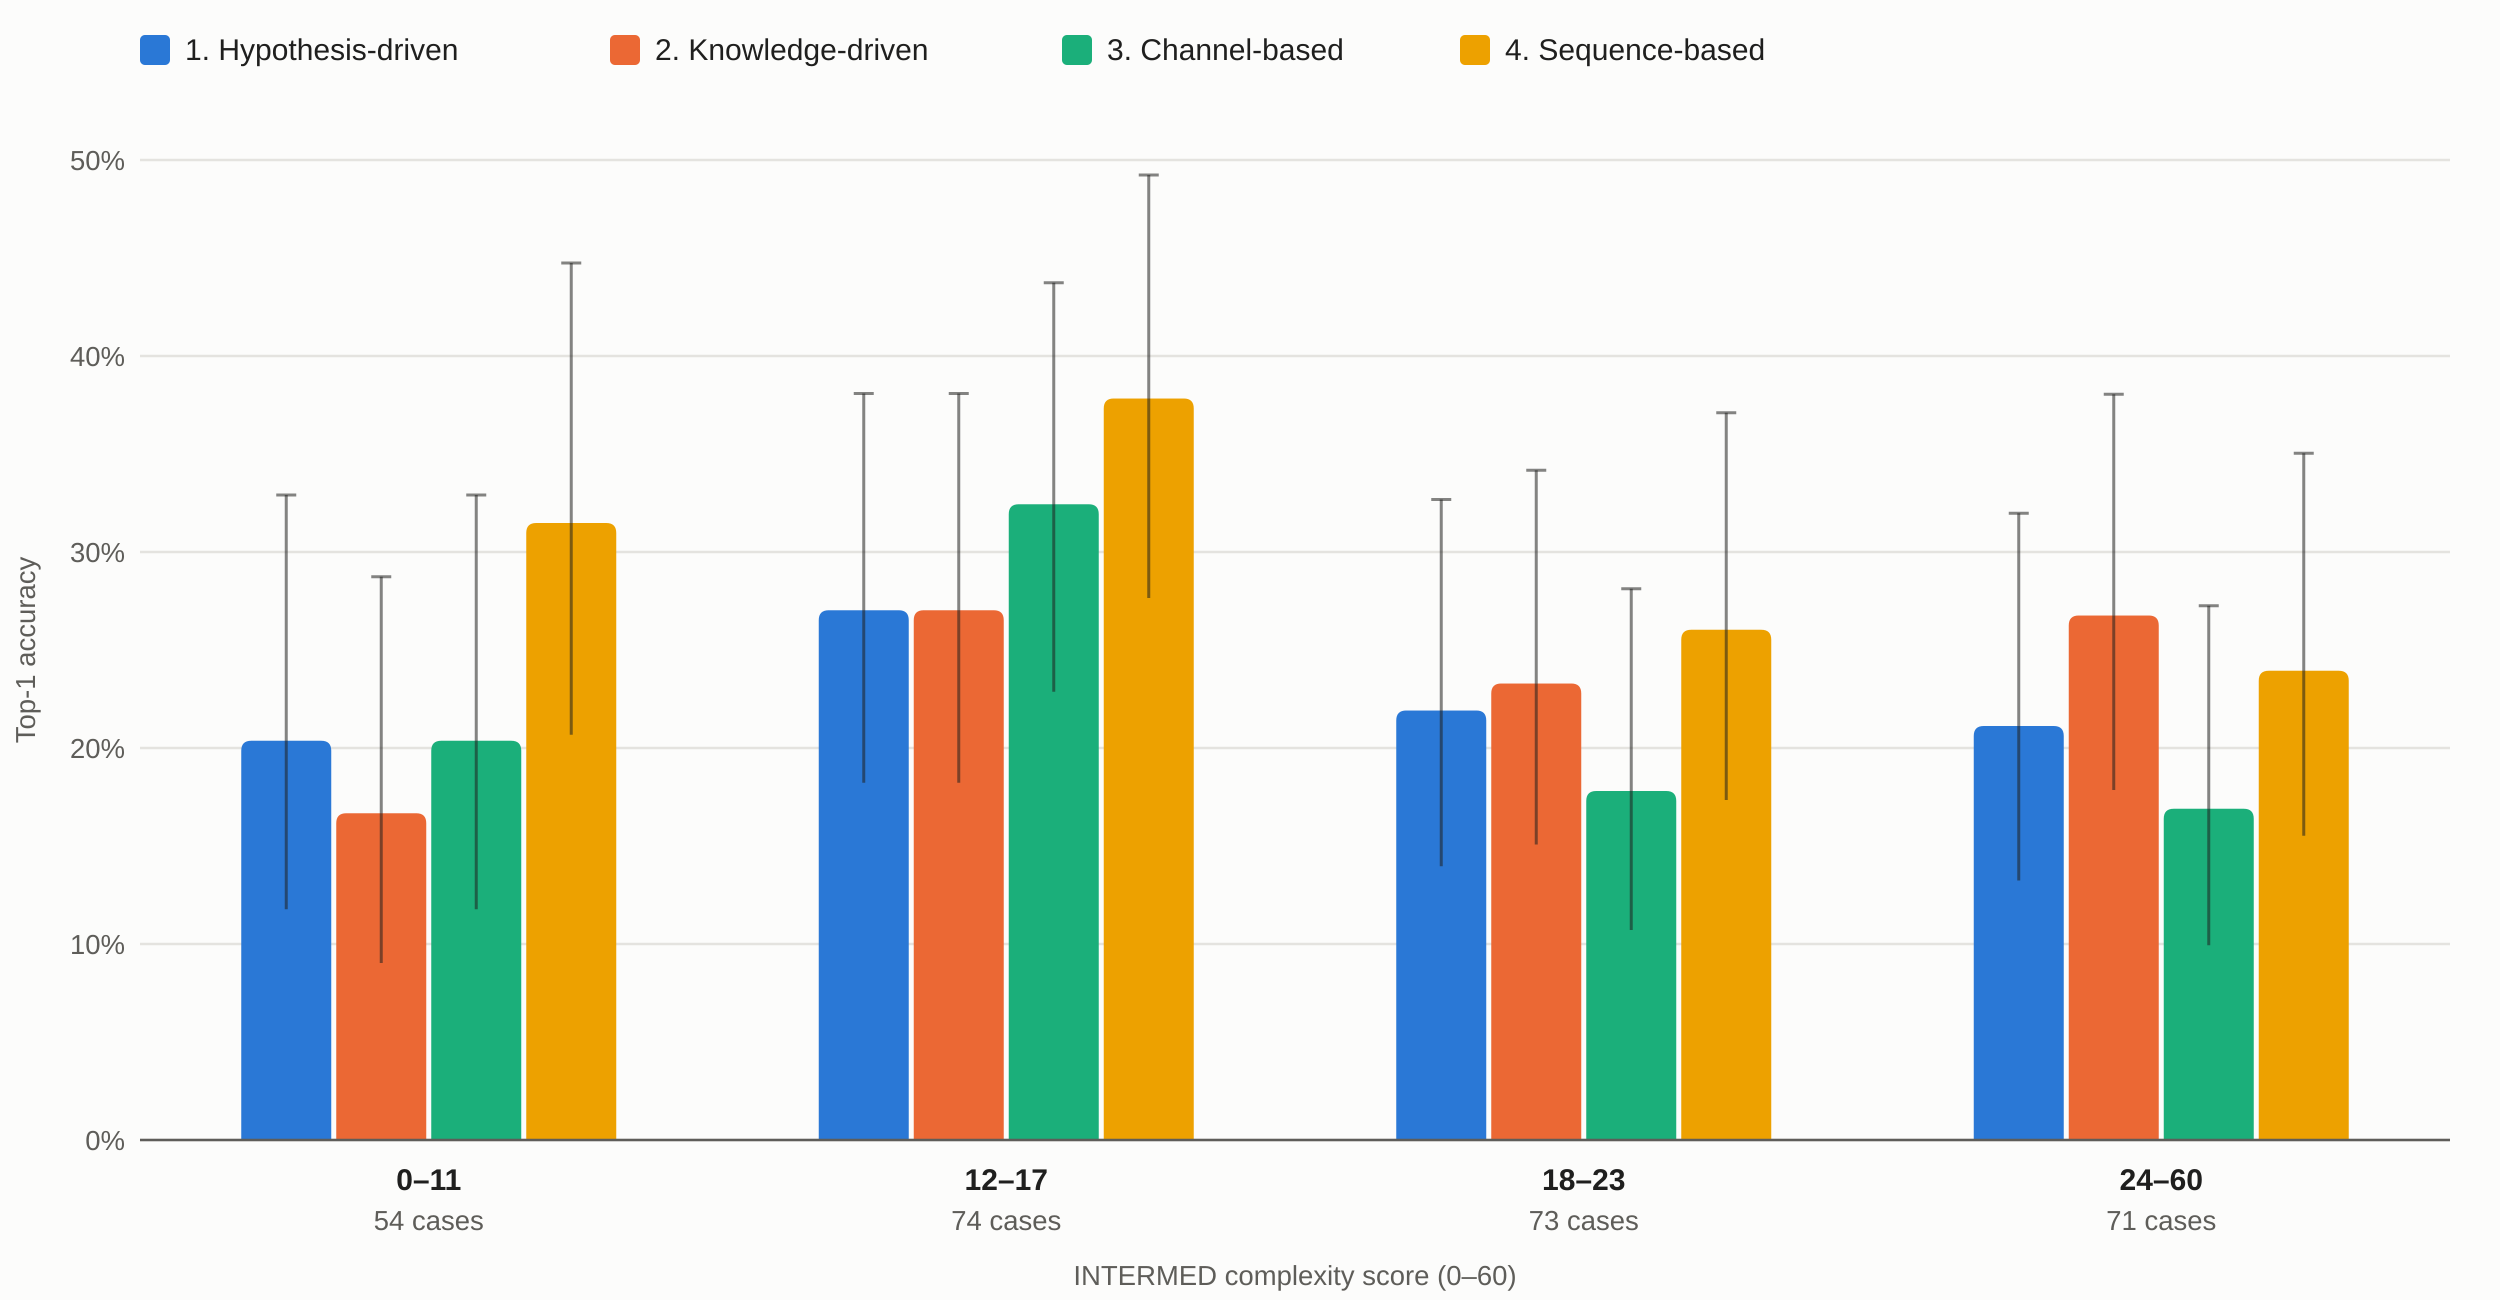
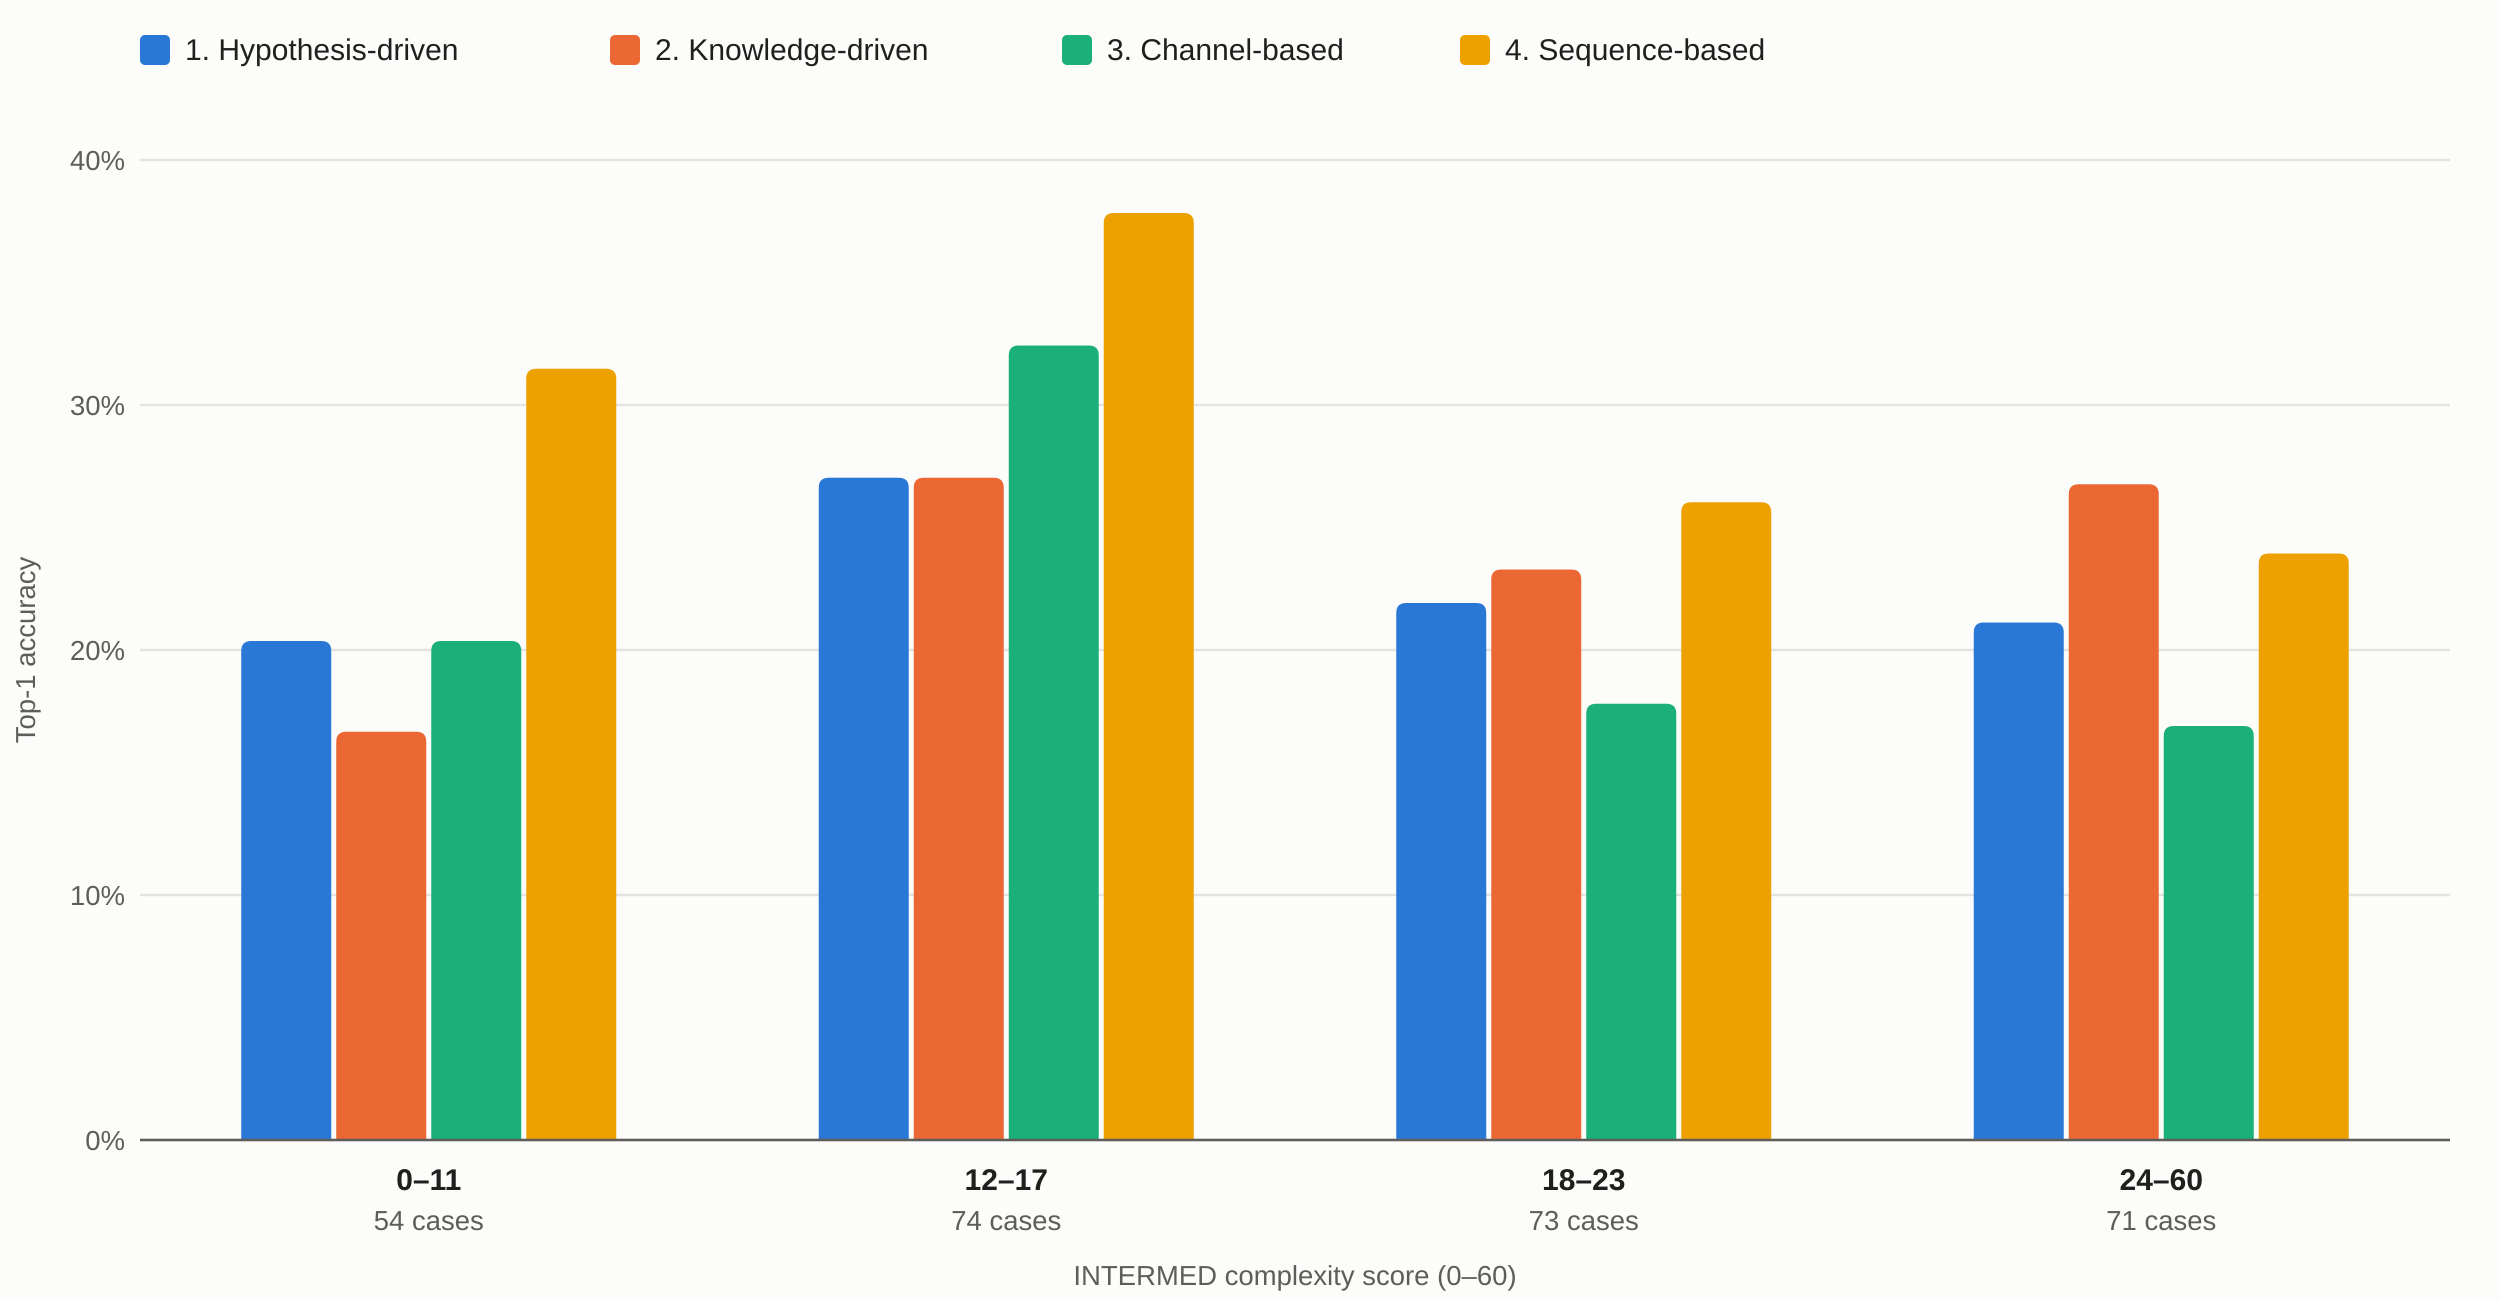
<svg xmlns="http://www.w3.org/2000/svg" viewBox="0 0 1000 520" width="1000" height="520" font-family="-apple-system, Helvetica Neue, Arial, sans-serif" role="img" aria-label="Top-1 accuracy of each strategy by INTERMED complexity bucket">
  <rect width="1000" height="520" fill="#fcfcfb" />
  <rect x="56.0" y="14" width="12" height="12" rx="2" fill="#2a78d6" />
  <text x="74.0" y="24" font-size="12" fill="#1f1f1e">1. Hypothesis-driven</text>
  <rect x="244.0" y="14" width="12" height="12" rx="2" fill="#eb6834" />
  <text x="262.0" y="24" font-size="12" fill="#1f1f1e">2. Knowledge-driven</text>
  <rect x="424.8" y="14" width="12" height="12" rx="2" fill="#1baf7a" />
  <text x="442.8" y="24" font-size="12" fill="#1f1f1e">3. Channel-based</text>
  <rect x="584.0" y="14" width="12" height="12" rx="2" fill="#eda100" />
  <text x="602.0" y="24" font-size="12" fill="#1f1f1e">4. Sequence-based</text>
  <line x1="56" x2="980" y1="456.0" y2="456.0" stroke="#e4e3df" stroke-width="1" />
  <text x="50" y="460.0" font-size="11" text-anchor="end" fill="#5e5d59">0%</text>
-   <line x1="56" x2="980" y1="377.6" y2="377.6" stroke="#e4e3df" stroke-width="1" />
-   <text x="50" y="381.6" font-size="11" text-anchor="end" fill="#5e5d59">10%</text>
-   <line x1="56" x2="980" y1="299.2" y2="299.2" stroke="#e4e3df" stroke-width="1" />
-   <text x="50" y="303.2" font-size="11" text-anchor="end" fill="#5e5d59">20%</text>
-   <line x1="56" x2="980" y1="220.8" y2="220.8" stroke="#e4e3df" stroke-width="1" />
-   <text x="50" y="224.8" font-size="11" text-anchor="end" fill="#5e5d59">30%</text>
-   <line x1="56" x2="980" y1="142.4" y2="142.4" stroke="#e4e3df" stroke-width="1" />
-   <text x="50" y="146.4" font-size="11" text-anchor="end" fill="#5e5d59">40%</text>
+   <line x1="56" x2="980" y1="358.0" y2="358.0" stroke="#e4e3df" stroke-width="1" />
+   <text x="50" y="362.0" font-size="11" text-anchor="end" fill="#5e5d59">10%</text>
+   <line x1="56" x2="980" y1="260.0" y2="260.0" stroke="#e4e3df" stroke-width="1" />
+   <text x="50" y="264.0" font-size="11" text-anchor="end" fill="#5e5d59">20%</text>
+   <line x1="56" x2="980" y1="162.0" y2="162.0" stroke="#e4e3df" stroke-width="1" />
+   <text x="50" y="166.0" font-size="11" text-anchor="end" fill="#5e5d59">30%</text>
  <line x1="56" x2="980" y1="64.0" y2="64.0" stroke="#e4e3df" stroke-width="1" />
-   <text x="50" y="68.0" font-size="11" text-anchor="end" fill="#5e5d59">50%</text>
+   <text x="50" y="68.0" font-size="11" text-anchor="end" fill="#5e5d59">40%</text>
  <text transform="translate(14 260.0) rotate(-90)" font-size="11" text-anchor="middle" fill="#5e5d59">Top-1 accuracy</text>
  <text x="171.5" y="476" font-size="12" font-weight="600" text-anchor="middle" fill="#1f1f1e">0–11</text>
  <text x="171.5" y="492" font-size="11" text-anchor="middle" fill="#5e5d59">54 cases</text>
  <g>
-     <path d="M96.5,456.0 V300.3 Q96.5,296.3 100.5,296.3 H128.5 Q132.5,296.3 132.5,300.3 V456.0 Z" fill="#2a78d6" />
-     <line x1="114.5" x2="114.5" y1="363.7" y2="198.0" stroke="#1f1f1e" stroke-width="1.2" stroke-opacity="0.55" />
-     <line x1="110.5" x2="118.5" y1="198.0" y2="198.0" stroke="#1f1f1e" stroke-width="1.2" stroke-opacity="0.55" />
+     <path d="M96.5,456.0 V260.4 Q96.5,256.4 100.5,256.4 H128.5 Q132.5,256.4 132.5,260.4 V456.0 Z" fill="#2a78d6" />
  </g>
  <g>
-     <path d="M134.5,456.0 V329.3 Q134.5,325.3 138.5,325.3 H166.5 Q170.5,325.3 170.5,329.3 V456.0 Z" fill="#eb6834" />
-     <line x1="152.5" x2="152.5" y1="385.2" y2="230.7" stroke="#1f1f1e" stroke-width="1.2" stroke-opacity="0.55" />
-     <line x1="148.5" x2="156.5" y1="230.7" y2="230.7" stroke="#1f1f1e" stroke-width="1.2" stroke-opacity="0.55" />
+     <path d="M134.5,456.0 V296.7 Q134.5,292.7 138.5,292.7 H166.5 Q170.5,292.7 170.5,296.7 V456.0 Z" fill="#eb6834" />
  </g>
  <g>
-     <path d="M172.5,456.0 V300.3 Q172.5,296.3 176.5,296.3 H204.5 Q208.5,296.3 208.5,300.3 V456.0 Z" fill="#1baf7a" />
-     <line x1="190.5" x2="190.5" y1="363.7" y2="198.0" stroke="#1f1f1e" stroke-width="1.2" stroke-opacity="0.55" />
-     <line x1="186.5" x2="194.5" y1="198.0" y2="198.0" stroke="#1f1f1e" stroke-width="1.2" stroke-opacity="0.55" />
+     <path d="M172.5,456.0 V260.4 Q172.5,256.4 176.5,256.4 H204.5 Q208.5,256.4 208.5,260.4 V456.0 Z" fill="#1baf7a" />
  </g>
  <g>
-     <path d="M210.5,456.0 V213.2 Q210.5,209.2 214.5,209.2 H242.5 Q246.5,209.2 246.5,213.2 V456.0 Z" fill="#eda100" />
-     <line x1="228.5" x2="228.5" y1="293.9" y2="105.2" stroke="#1f1f1e" stroke-width="1.2" stroke-opacity="0.55" />
-     <line x1="224.5" x2="232.5" y1="105.2" y2="105.2" stroke="#1f1f1e" stroke-width="1.2" stroke-opacity="0.55" />
+     <path d="M210.5,456.0 V151.5 Q210.5,147.5 214.5,147.5 H242.5 Q246.5,147.5 246.5,151.5 V456.0 Z" fill="#eda100" />
  </g>
  <text x="402.5" y="476" font-size="12" font-weight="600" text-anchor="middle" fill="#1f1f1e">12–17</text>
  <text x="402.5" y="492" font-size="11" text-anchor="middle" fill="#5e5d59">74 cases</text>
  <g>
-     <path d="M327.5,456.0 V248.1 Q327.5,244.1 331.5,244.1 H359.5 Q363.5,244.1 363.5,248.1 V456.0 Z" fill="#2a78d6" />
-     <line x1="345.5" x2="345.5" y1="313.1" y2="157.4" stroke="#1f1f1e" stroke-width="1.2" stroke-opacity="0.55" />
-     <line x1="341.5" x2="349.5" y1="157.4" y2="157.4" stroke="#1f1f1e" stroke-width="1.2" stroke-opacity="0.55" />
+     <path d="M327.5,456.0 V195.1 Q327.5,191.1 331.5,191.1 H359.5 Q363.5,191.1 363.5,195.1 V456.0 Z" fill="#2a78d6" />
  </g>
  <g>
-     <path d="M365.5,456.0 V248.1 Q365.5,244.1 369.5,244.1 H397.5 Q401.5,244.1 401.5,248.1 V456.0 Z" fill="#eb6834" />
-     <line x1="383.5" x2="383.5" y1="313.1" y2="157.4" stroke="#1f1f1e" stroke-width="1.2" stroke-opacity="0.55" />
-     <line x1="379.5" x2="387.5" y1="157.4" y2="157.4" stroke="#1f1f1e" stroke-width="1.2" stroke-opacity="0.55" />
+     <path d="M365.5,456.0 V195.1 Q365.5,191.1 369.5,191.1 H397.5 Q401.5,191.1 401.5,195.1 V456.0 Z" fill="#eb6834" />
  </g>
  <g>
-     <path d="M403.5,456.0 V205.7 Q403.5,201.7 407.5,201.7 H435.5 Q439.5,201.7 439.5,205.7 V456.0 Z" fill="#1baf7a" />
-     <line x1="421.5" x2="421.5" y1="276.7" y2="113.1" stroke="#1f1f1e" stroke-width="1.2" stroke-opacity="0.55" />
-     <line x1="417.5" x2="425.5" y1="113.1" y2="113.1" stroke="#1f1f1e" stroke-width="1.2" stroke-opacity="0.55" />
+     <path d="M403.5,456.0 V142.2 Q403.5,138.2 407.5,138.2 H435.5 Q439.5,138.2 439.5,142.2 V456.0 Z" fill="#1baf7a" />
  </g>
  <g>
-     <path d="M441.5,456.0 V163.4 Q441.5,159.4 445.5,159.4 H473.5 Q477.5,159.4 477.5,163.4 V456.0 Z" fill="#eda100" />
-     <line x1="459.5" x2="459.5" y1="239.2" y2="70.0" stroke="#1f1f1e" stroke-width="1.2" stroke-opacity="0.55" />
-     <line x1="455.5" x2="463.5" y1="70.0" y2="70.0" stroke="#1f1f1e" stroke-width="1.2" stroke-opacity="0.55" />
+     <path d="M441.5,456.0 V89.2 Q441.5,85.2 445.5,85.2 H473.5 Q477.5,85.2 477.5,89.2 V456.0 Z" fill="#eda100" />
  </g>
  <text x="633.5" y="476" font-size="12" font-weight="600" text-anchor="middle" fill="#1f1f1e">18–23</text>
  <text x="633.5" y="492" font-size="11" text-anchor="middle" fill="#5e5d59">73 cases</text>
  <g>
-     <path d="M558.5,456.0 V288.2 Q558.5,284.2 562.5,284.2 H590.5 Q594.5,284.2 594.5,288.2 V456.0 Z" fill="#2a78d6" />
-     <line x1="576.5" x2="576.5" y1="346.5" y2="199.8" stroke="#1f1f1e" stroke-width="1.2" stroke-opacity="0.55" />
-     <line x1="572.5" x2="580.5" y1="199.8" y2="199.8" stroke="#1f1f1e" stroke-width="1.2" stroke-opacity="0.55" />
+     <path d="M558.5,456.0 V245.2 Q558.5,241.2 562.5,241.2 H590.5 Q594.5,241.2 594.5,245.2 V456.0 Z" fill="#2a78d6" />
  </g>
  <g>
-     <path d="M596.5,456.0 V277.4 Q596.5,273.4 600.5,273.4 H628.5 Q632.5,273.4 632.5,277.4 V456.0 Z" fill="#eb6834" />
-     <line x1="614.5" x2="614.5" y1="337.8" y2="188.1" stroke="#1f1f1e" stroke-width="1.2" stroke-opacity="0.55" />
-     <line x1="610.5" x2="618.5" y1="188.1" y2="188.1" stroke="#1f1f1e" stroke-width="1.2" stroke-opacity="0.55" />
+     <path d="M596.5,456.0 V231.8 Q596.5,227.8 600.5,227.8 H628.5 Q632.5,227.8 632.5,231.8 V456.0 Z" fill="#eb6834" />
  </g>
  <g>
-     <path d="M634.5,456.0 V320.4 Q634.5,316.4 638.5,316.4 H666.5 Q670.5,316.4 670.5,320.4 V456.0 Z" fill="#1baf7a" />
-     <line x1="652.5" x2="652.5" y1="372.0" y2="235.5" stroke="#1f1f1e" stroke-width="1.2" stroke-opacity="0.55" />
-     <line x1="648.5" x2="656.5" y1="235.5" y2="235.5" stroke="#1f1f1e" stroke-width="1.2" stroke-opacity="0.55" />
+     <path d="M634.5,456.0 V285.5 Q634.5,281.5 638.5,281.5 H666.5 Q670.5,281.5 670.5,285.5 V456.0 Z" fill="#1baf7a" />
  </g>
  <g>
-     <path d="M672.5,456.0 V255.9 Q672.5,251.9 676.5,251.9 H704.5 Q708.5,251.9 708.5,255.9 V456.0 Z" fill="#eda100" />
-     <line x1="690.5" x2="690.5" y1="320.0" y2="165.1" stroke="#1f1f1e" stroke-width="1.2" stroke-opacity="0.55" />
-     <line x1="686.5" x2="694.5" y1="165.1" y2="165.1" stroke="#1f1f1e" stroke-width="1.2" stroke-opacity="0.55" />
+     <path d="M672.5,456.0 V204.9 Q672.5,200.9 676.5,200.9 H704.5 Q708.5,200.9 708.5,204.9 V456.0 Z" fill="#eda100" />
  </g>
  <text x="864.5" y="476" font-size="12" font-weight="600" text-anchor="middle" fill="#1f1f1e">24–60</text>
  <text x="864.5" y="492" font-size="11" text-anchor="middle" fill="#5e5d59">71 cases</text>
  <g>
-     <path d="M789.5,456.0 V294.4 Q789.5,290.4 793.5,290.4 H821.5 Q825.5,290.4 825.5,294.4 V456.0 Z" fill="#2a78d6" />
-     <line x1="807.5" x2="807.5" y1="352.2" y2="205.3" stroke="#1f1f1e" stroke-width="1.2" stroke-opacity="0.55" />
-     <line x1="803.5" x2="811.5" y1="205.3" y2="205.3" stroke="#1f1f1e" stroke-width="1.2" stroke-opacity="0.55" />
+     <path d="M789.5,456.0 V253.0 Q789.5,249.0 793.5,249.0 H821.5 Q825.5,249.0 825.5,253.0 V456.0 Z" fill="#2a78d6" />
  </g>
  <g>
-     <path d="M827.5,456.0 V250.2 Q827.5,246.2 831.5,246.2 H859.5 Q863.5,246.2 863.5,250.2 V456.0 Z" fill="#eb6834" />
-     <line x1="845.5" x2="845.5" y1="316.0" y2="157.7" stroke="#1f1f1e" stroke-width="1.2" stroke-opacity="0.55" />
-     <line x1="841.5" x2="849.5" y1="157.7" y2="157.7" stroke="#1f1f1e" stroke-width="1.2" stroke-opacity="0.55" />
+     <path d="M827.5,456.0 V197.7 Q827.5,193.7 831.5,193.7 H859.5 Q863.5,193.7 863.5,197.7 V456.0 Z" fill="#eb6834" />
  </g>
  <g>
-     <path d="M865.5,456.0 V327.5 Q865.5,323.5 869.5,323.5 H897.5 Q901.5,323.5 901.5,327.5 V456.0 Z" fill="#1baf7a" />
-     <line x1="883.5" x2="883.5" y1="378.1" y2="242.3" stroke="#1f1f1e" stroke-width="1.2" stroke-opacity="0.55" />
-     <line x1="879.5" x2="887.5" y1="242.3" y2="242.3" stroke="#1f1f1e" stroke-width="1.2" stroke-opacity="0.55" />
+     <path d="M865.5,456.0 V294.4 Q865.5,290.4 869.5,290.4 H897.5 Q901.5,290.4 901.5,294.4 V456.0 Z" fill="#1baf7a" />
  </g>
  <g>
-     <path d="M903.5,456.0 V272.3 Q903.5,268.3 907.5,268.3 H935.5 Q939.5,268.3 939.5,272.3 V456.0 Z" fill="#eda100" />
-     <line x1="921.5" x2="921.5" y1="334.3" y2="181.3" stroke="#1f1f1e" stroke-width="1.2" stroke-opacity="0.55" />
-     <line x1="917.5" x2="925.5" y1="181.3" y2="181.3" stroke="#1f1f1e" stroke-width="1.2" stroke-opacity="0.55" />
+     <path d="M903.5,456.0 V225.4 Q903.5,221.4 907.5,221.4 H935.5 Q939.5,221.4 939.5,225.4 V456.0 Z" fill="#eda100" />
  </g>
  <line x1="56" x2="980" y1="456.0" y2="456.0" stroke="#5e5d59" stroke-width="1" />
  <text x="518.0" y="514" font-size="11" text-anchor="middle" fill="#5e5d59">INTERMED complexity score (0–60)</text>
</svg>
